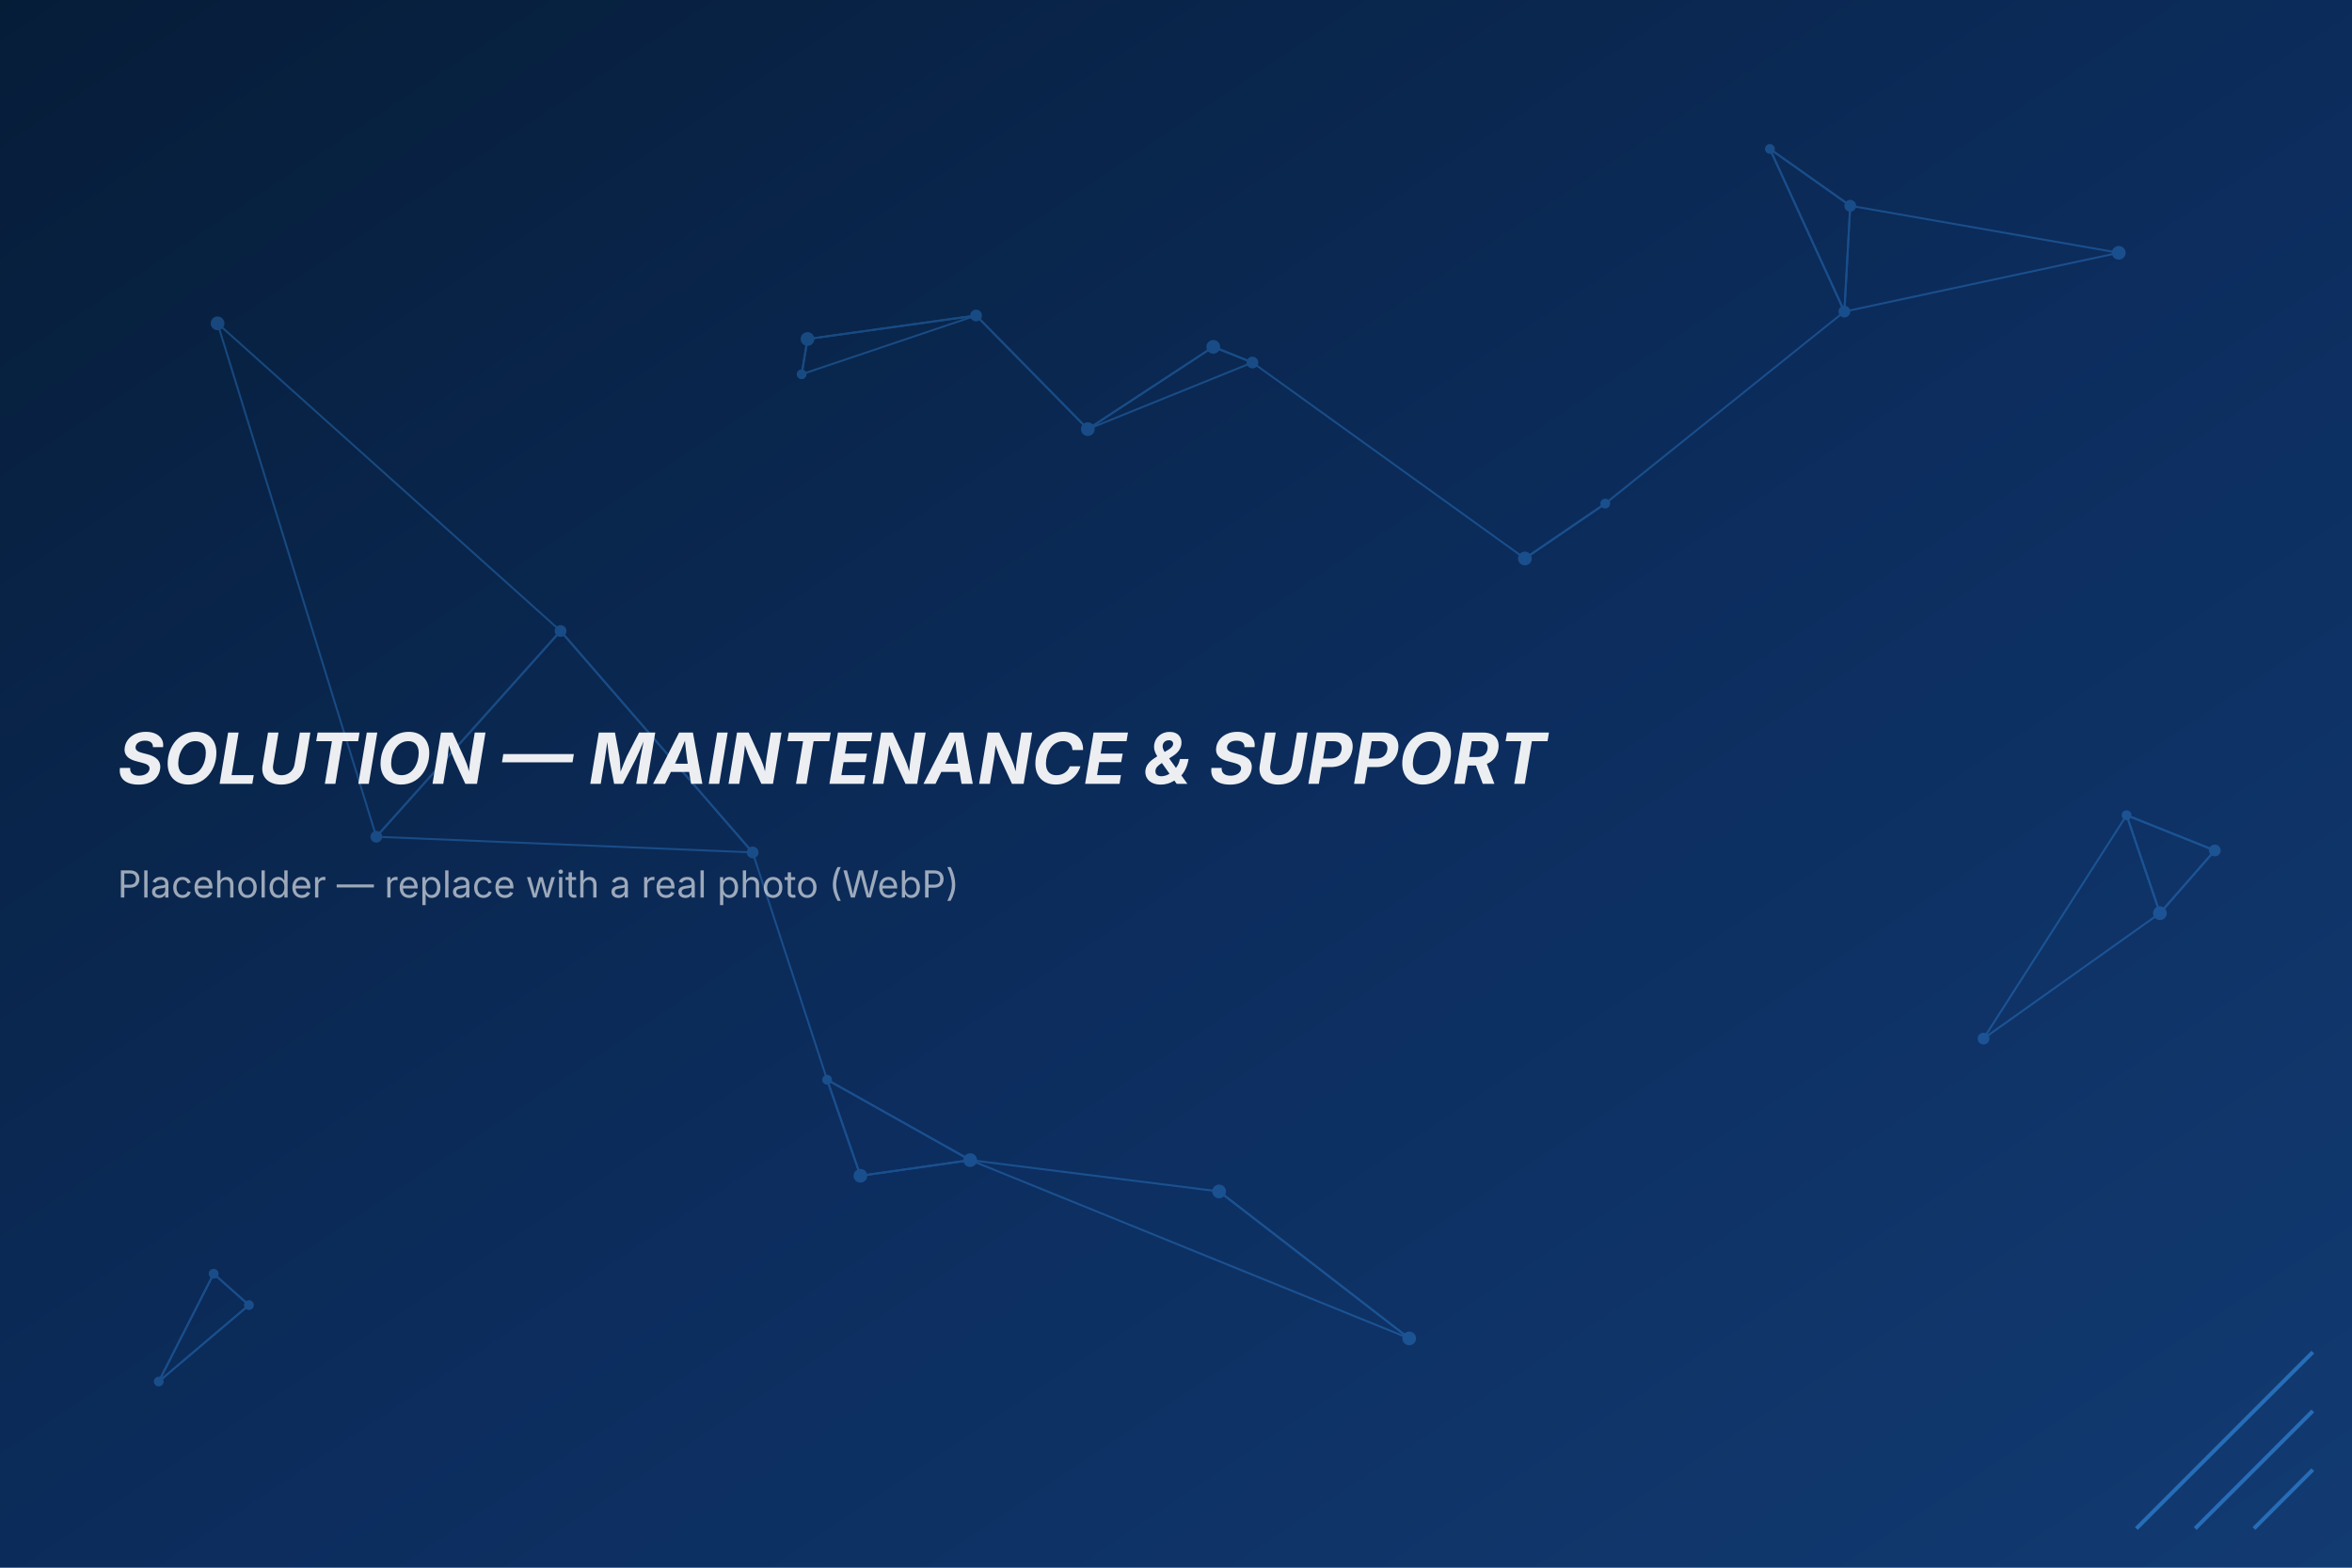
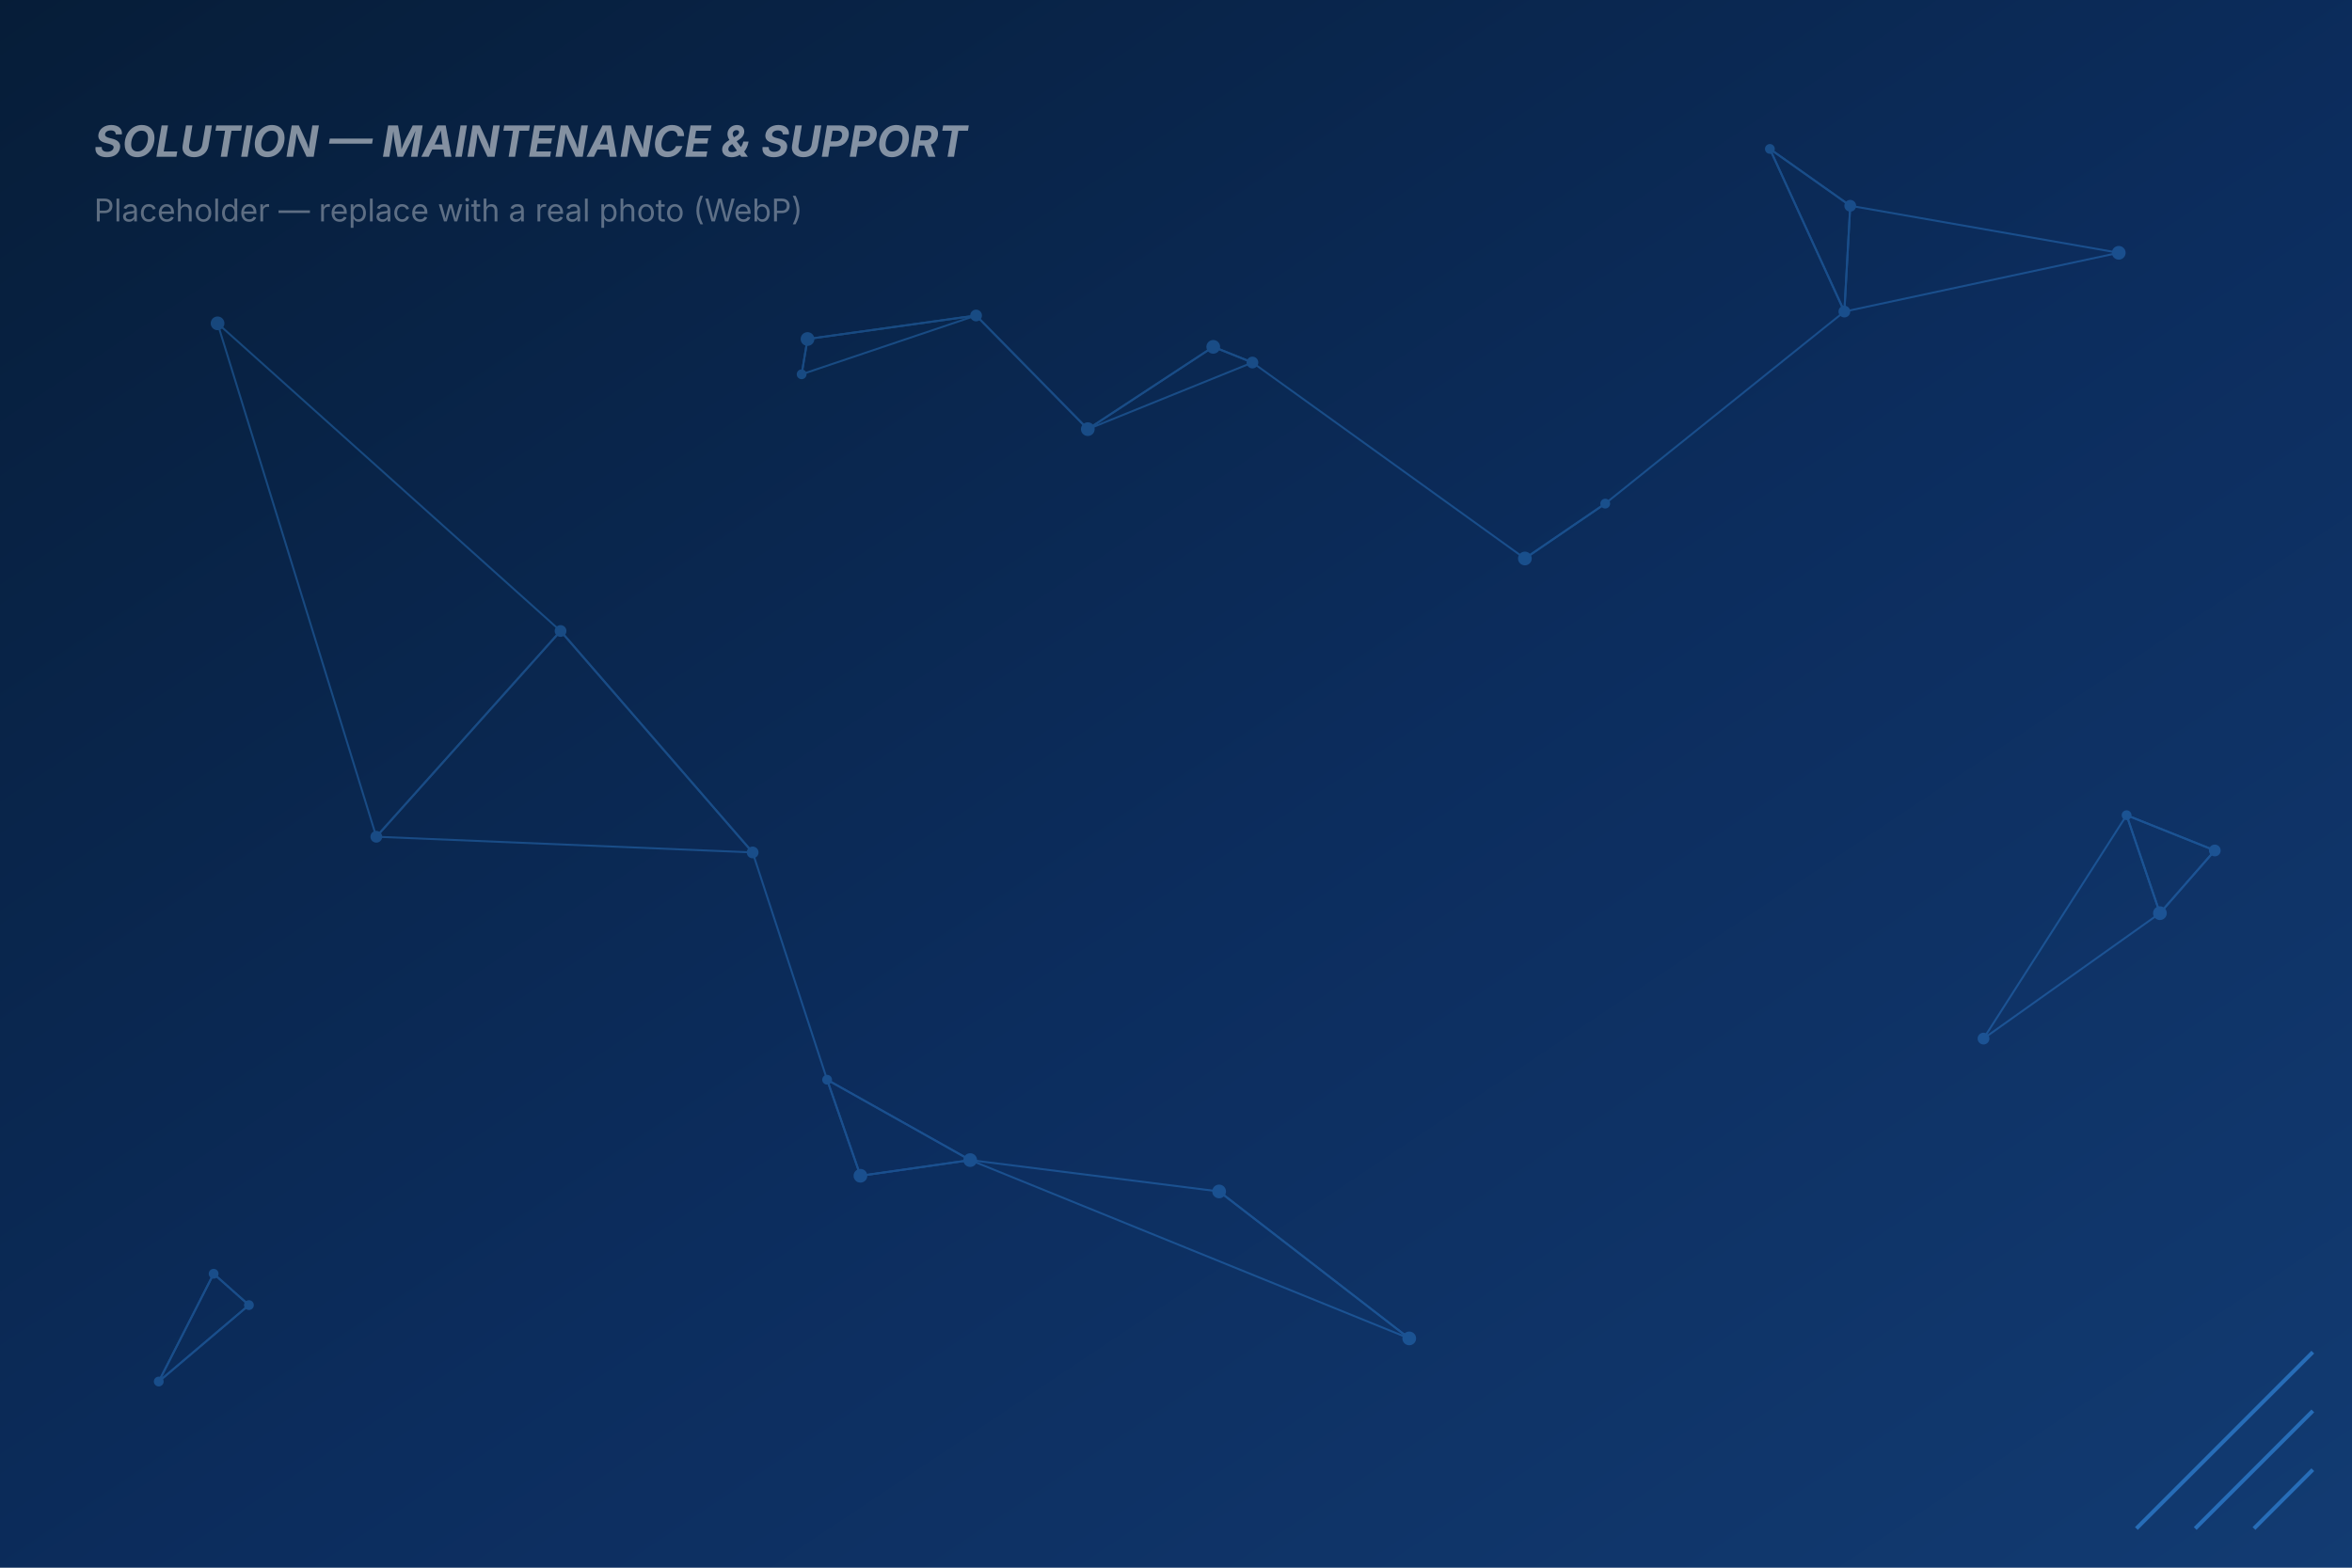
<svg xmlns="http://www.w3.org/2000/svg" width="1200" height="800" viewBox="0 0 1200 800" role="img" aria-label="Solution — Maintenance &amp; Support">
  <defs>
    <linearGradient id="g" x1="0" y1="0" x2="1" y2="1">
      <stop offset="0" stop-color="#061D38" />
      <stop offset=".55" stop-color="#0C2D5E" />
      <stop offset="1" stop-color="#123B72" />
    </linearGradient>
  </defs>
  <rect width="1200" height="800" fill="url(#g)" />
  <g stroke="#358FE8" stroke-width="1" opacity=".35" fill="#358FE8">
    <line x1="639" y1="185" x2="619" y2="177" />
    <line x1="639" y1="185" x2="555" y2="219" />
    <line x1="192" y1="427" x2="286" y2="322" />
    <line x1="192" y1="427" x2="384" y2="435" />
    <line x1="495" y1="592" x2="439" y2="600" />
    <line x1="495" y1="592" x2="422" y2="551" />
    <line x1="384" y1="435" x2="422" y2="551" />
    <line x1="384" y1="435" x2="286" y2="322" />
    <line x1="1081" y1="129" x2="944" y2="105" />
    <line x1="1081" y1="129" x2="941" y2="159" />
    <line x1="439" y1="600" x2="422" y2="551" />
    <line x1="439" y1="600" x2="495" y2="592" />
    <line x1="81" y1="705" x2="127" y2="666" />
    <line x1="81" y1="705" x2="109" y2="650" />
    <line x1="941" y1="159" x2="944" y2="105" />
    <line x1="941" y1="159" x2="903" y2="76" />
    <line x1="422" y1="551" x2="439" y2="600" />
    <line x1="422" y1="551" x2="495" y2="592" />
    <line x1="903" y1="76" x2="944" y2="105" />
    <line x1="903" y1="76" x2="941" y2="159" />
    <line x1="719" y1="683" x2="622" y2="608" />
    <line x1="719" y1="683" x2="495" y2="592" />
    <line x1="1012" y1="530" x2="1102" y2="466" />
    <line x1="1012" y1="530" x2="1085" y2="416" />
    <line x1="619" y1="177" x2="639" y2="185" />
    <line x1="619" y1="177" x2="555" y2="219" />
    <line x1="111" y1="165" x2="286" y2="322" />
    <line x1="111" y1="165" x2="192" y2="427" />
    <line x1="555" y1="219" x2="619" y2="177" />
    <line x1="555" y1="219" x2="498" y2="161" />
    <line x1="127" y1="666" x2="109" y2="650" />
    <line x1="127" y1="666" x2="81" y2="705" />
    <line x1="944" y1="105" x2="903" y2="76" />
    <line x1="944" y1="105" x2="941" y2="159" />
    <line x1="819" y1="257" x2="778" y2="285" />
    <line x1="819" y1="257" x2="941" y2="159" />
    <line x1="622" y1="608" x2="719" y2="683" />
    <line x1="622" y1="608" x2="495" y2="592" />
    <line x1="498" y1="161" x2="555" y2="219" />
    <line x1="498" y1="161" x2="412" y2="173" />
    <line x1="412" y1="173" x2="409" y2="191" />
    <line x1="412" y1="173" x2="498" y2="161" />
    <line x1="409" y1="191" x2="412" y2="173" />
    <line x1="409" y1="191" x2="498" y2="161" />
    <line x1="286" y1="322" x2="192" y2="427" />
    <line x1="286" y1="322" x2="384" y2="435" />
    <line x1="109" y1="650" x2="127" y2="666" />
    <line x1="109" y1="650" x2="81" y2="705" />
    <line x1="1102" y1="466" x2="1130" y2="434" />
    <line x1="1102" y1="466" x2="1085" y2="416" />
    <line x1="778" y1="285" x2="819" y2="257" />
    <line x1="778" y1="285" x2="639" y2="185" />
    <line x1="1085" y1="416" x2="1130" y2="434" />
    <line x1="1085" y1="416" x2="1102" y2="466" />
    <line x1="1130" y1="434" x2="1102" y2="466" />
    <line x1="1130" y1="434" x2="1085" y2="416" />
    <circle cx="639" cy="185" r="2.5" />
    <circle cx="192" cy="427" r="2.5" />
    <circle cx="495" cy="592" r="3" />
    <circle cx="384" cy="435" r="2.5" />
    <circle cx="1081" cy="129" r="3" />
    <circle cx="439" cy="600" r="3" />
    <circle cx="81" cy="705" r="2" />
    <circle cx="941" cy="159" r="2.5" />
    <circle cx="422" cy="551" r="2" />
    <circle cx="903" cy="76" r="2" />
    <circle cx="719" cy="683" r="3" />
    <circle cx="1012" cy="530" r="2.5" />
    <circle cx="619" cy="177" r="3" />
    <circle cx="111" cy="165" r="3" />
    <circle cx="555" cy="219" r="3" />
    <circle cx="127" cy="666" r="2" />
    <circle cx="944" cy="105" r="2.5" />
    <circle cx="819" cy="257" r="2" />
    <circle cx="622" cy="608" r="3" />
    <circle cx="498" cy="161" r="2.5" />
    <circle cx="412" cy="173" r="3" />
    <circle cx="409" cy="191" r="2" />
    <circle cx="286" cy="322" r="2.5" />
    <circle cx="109" cy="650" r="2" />
    <circle cx="1102" cy="466" r="3" />
    <circle cx="778" cy="285" r="3" />
    <circle cx="1085" cy="416" r="2" />
    <circle cx="1130" cy="434" r="2.5" />
  </g>
  <g stroke="#358FE8" stroke-width="2" opacity=".6">
    <line x1="1090" y1="780" x2="1180" y2="690" />
    <line x1="1120" y1="780" x2="1180" y2="720" />
    <line x1="1150" y1="780" x2="1180" y2="750" />
  </g>
-   <text x="60" y="400" fill="#FFFFFF" font-family="Kanit, Inter, Arial, sans-serif" font-size="36" font-weight="700" font-style="italic" opacity=".92">SOLUTION — MAINTENANCE &amp; SUPPORT</text>
-   <text x="60" y="458" fill="#FFFFFF" font-family="Inter, Arial, sans-serif" font-size="19" opacity=".6">Placeholder — replace with a real photo (WebP)</text>
+   <text x="48" y="80" fill="#FFFFFF" font-family="Kanit, Inter, Arial, sans-serif" font-size="22" font-weight="700" font-style="italic" opacity=".5">SOLUTION — MAINTENANCE &amp; SUPPORT</text>
+   <text x="48" y="113" fill="#FFFFFF" font-family="Inter, Arial, sans-serif" font-size="16" opacity=".35">Placeholder — replace with a real photo (WebP)</text>
</svg>
